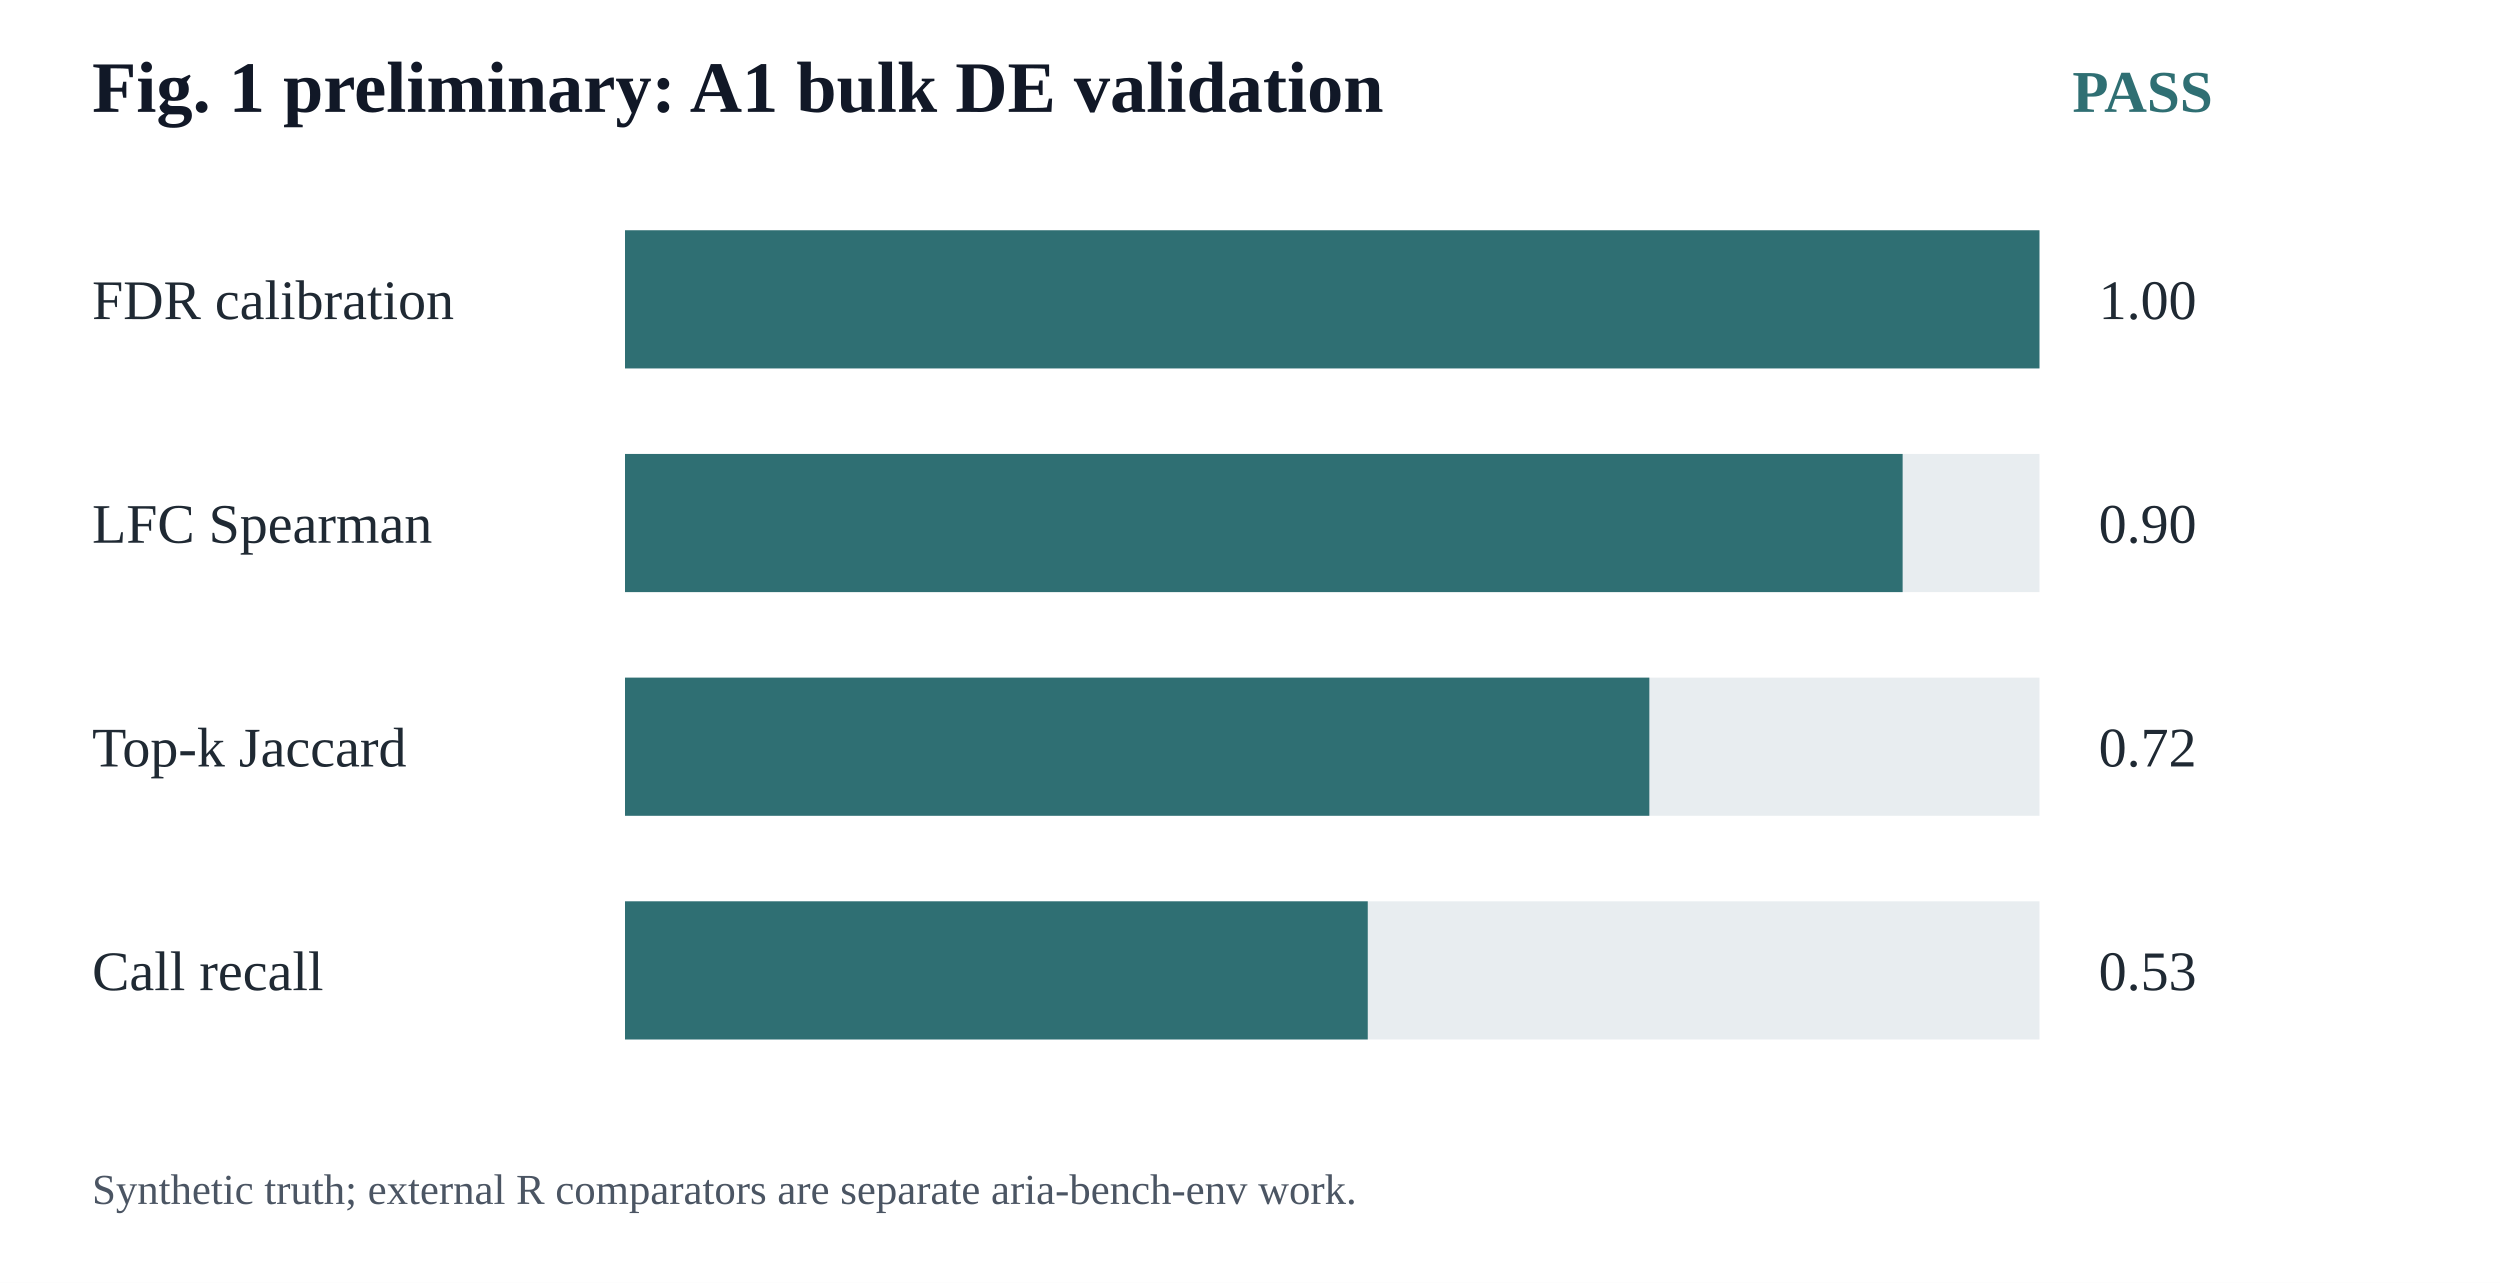
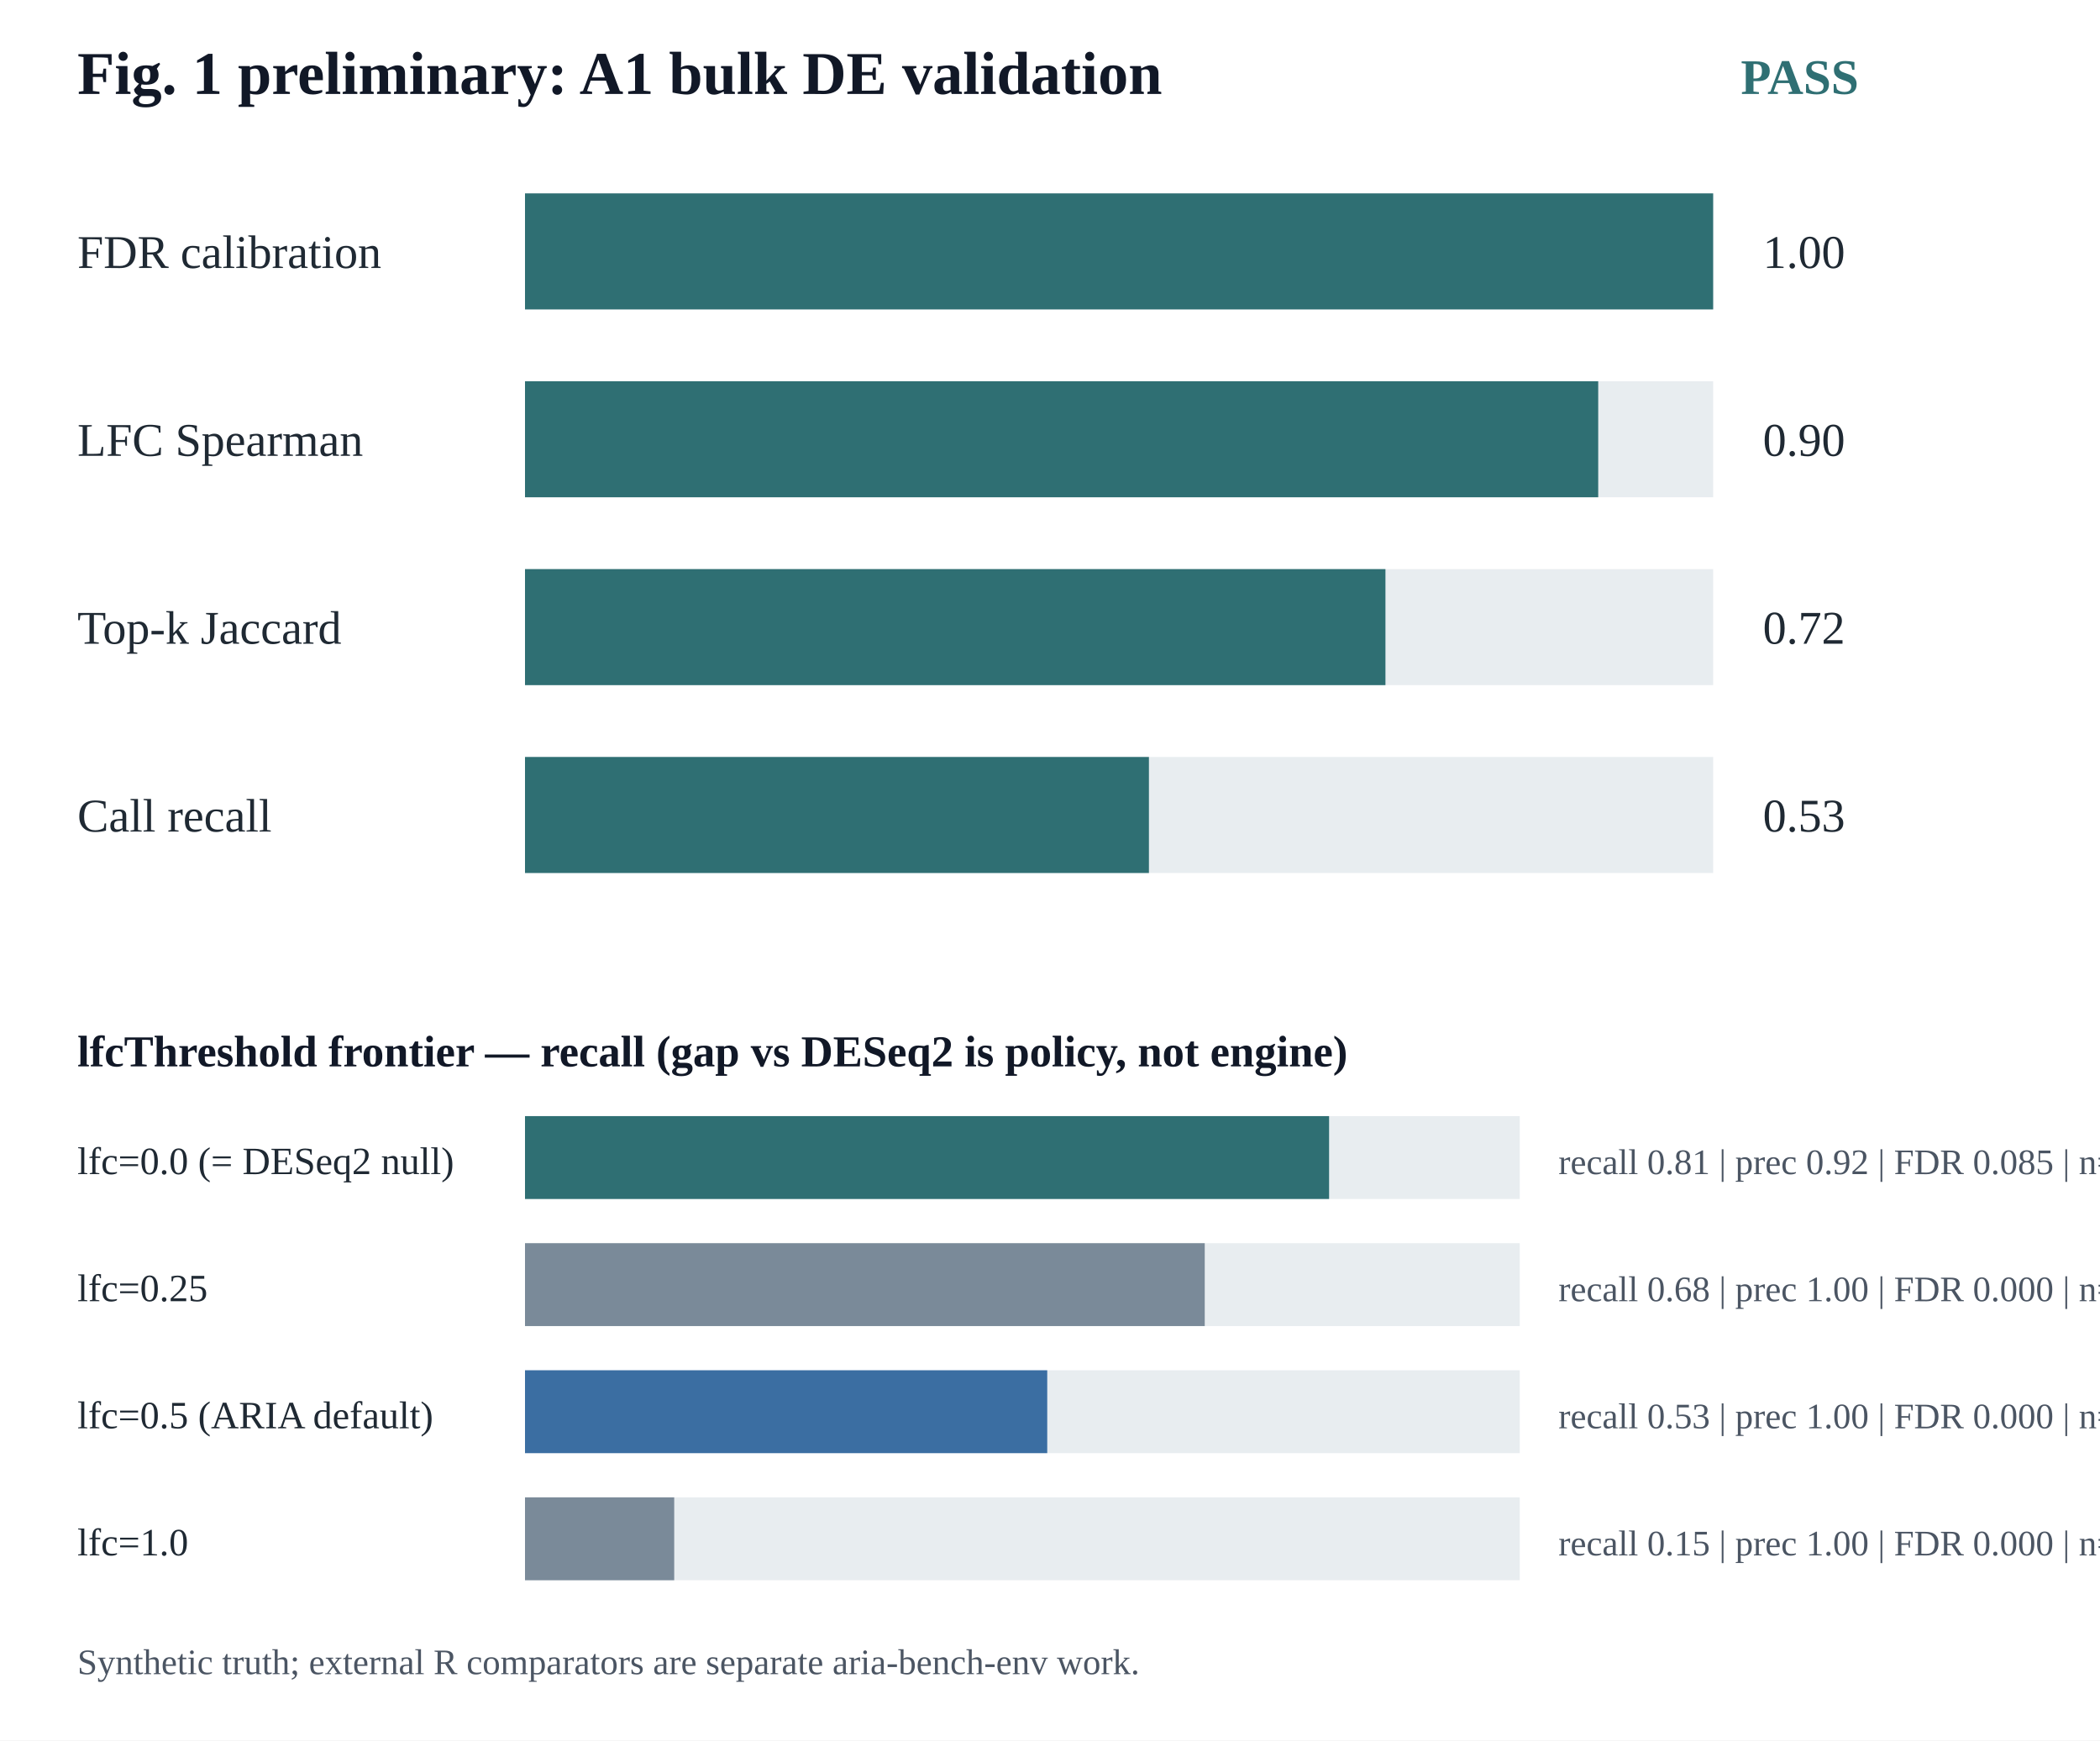
- <svg xmlns="http://www.w3.org/2000/svg" width="760" height="390" viewBox="0 0 760 390">
+ <svg xmlns="http://www.w3.org/2000/svg" width="760" height="630" viewBox="0 0 760 630">
  <rect width="100%" height="100%" fill="#ffffff" />
  <text x="28" y="34" font-size="22" font-weight="700" fill="#111827">Fig. 1 preliminary: A1 bulk DE validation</text>
  <text x="630" y="34" font-size="18" font-weight="700" fill="#2F6F73">PASS</text>
-   <text x="28" y="366" font-size="13" fill="#4b5563">Synthetic truth; external R comparators are separate aria-bench-env work.</text>
+   <text x="28" y="606" font-size="13" fill="#4b5563">Synthetic truth; external R comparators are separate aria-bench-env work.</text>
  <text x="28" y="97" font-size="17" fill="#1f2933">FDR calibration</text>
  <rect x="190" y="70" width="430" height="42" fill="#e8edf0" />
  <rect x="190" y="70" width="430.0" height="42" fill="#2F6F73" />
  <text x="638" y="97" font-size="17" fill="#1f2933">1.00</text>
  <text x="28" y="165" font-size="17" fill="#1f2933">LFC Spearman</text>
  <rect x="190" y="138" width="430" height="42" fill="#e8edf0" />
  <rect x="190" y="138" width="388.4" height="42" fill="#2F6F73" />
  <text x="638" y="165" font-size="17" fill="#1f2933">0.90</text>
  <text x="28" y="233" font-size="17" fill="#1f2933">Top-k Jaccard</text>
  <rect x="190" y="206" width="430" height="42" fill="#e8edf0" />
  <rect x="190" y="206" width="311.4" height="42" fill="#2F6F73" />
  <text x="638" y="233" font-size="17" fill="#1f2933">0.72</text>
  <text x="28" y="301" font-size="17" fill="#1f2933">Call recall</text>
  <rect x="190" y="274" width="430" height="42" fill="#e8edf0" />
  <rect x="190" y="274" width="225.8" height="42" fill="#2F6F73" />
  <text x="638" y="301" font-size="17" fill="#1f2933">0.53</text>
+   <text x="28" y="386" font-size="16" font-weight="700" fill="#111827">lfcThreshold frontier — recall (gap vs DESeq2 is policy, not engine)</text>
+   <text x="28" y="425" font-size="14" fill="#1f2933">lfc=0.0 (= DESeq2 null)</text>
+   <rect x="190" y="404" width="360" height="30" fill="#e8edf0" />
+   <rect x="190" y="404" width="291.0" height="30" fill="#2F6F73" />
+   <text x="564" y="425" font-size="13" fill="#4b5563">recall 0.81 | prec 0.92 | FDR 0.085 | n=106</text>
+   <text x="28" y="471" font-size="14" fill="#1f2933">lfc=0.25</text>
+   <rect x="190" y="450" width="360" height="30" fill="#e8edf0" />
+   <rect x="190" y="450" width="246.0" height="30" fill="#7a8a99" />
+   <text x="564" y="471" font-size="13" fill="#4b5563">recall 0.68 | prec 1.00 | FDR 0.000 | n=82</text>
+   <text x="28" y="517" font-size="14" fill="#1f2933">lfc=0.5 (ARIA default)</text>
+   <rect x="190" y="496" width="360" height="30" fill="#e8edf0" />
+   <rect x="190" y="496" width="189.0" height="30" fill="#3b6ea2" />
+   <text x="564" y="517" font-size="13" fill="#4b5563">recall 0.53 | prec 1.00 | FDR 0.000 | n=63</text>
+   <text x="28" y="563" font-size="14" fill="#1f2933">lfc=1.0</text>
+   <rect x="190" y="542" width="360" height="30" fill="#e8edf0" />
+   <rect x="190" y="542" width="54.0" height="30" fill="#7a8a99" />
+   <text x="564" y="563" font-size="13" fill="#4b5563">recall 0.15 | prec 1.00 | FDR 0.000 | n=18</text>
</svg>
